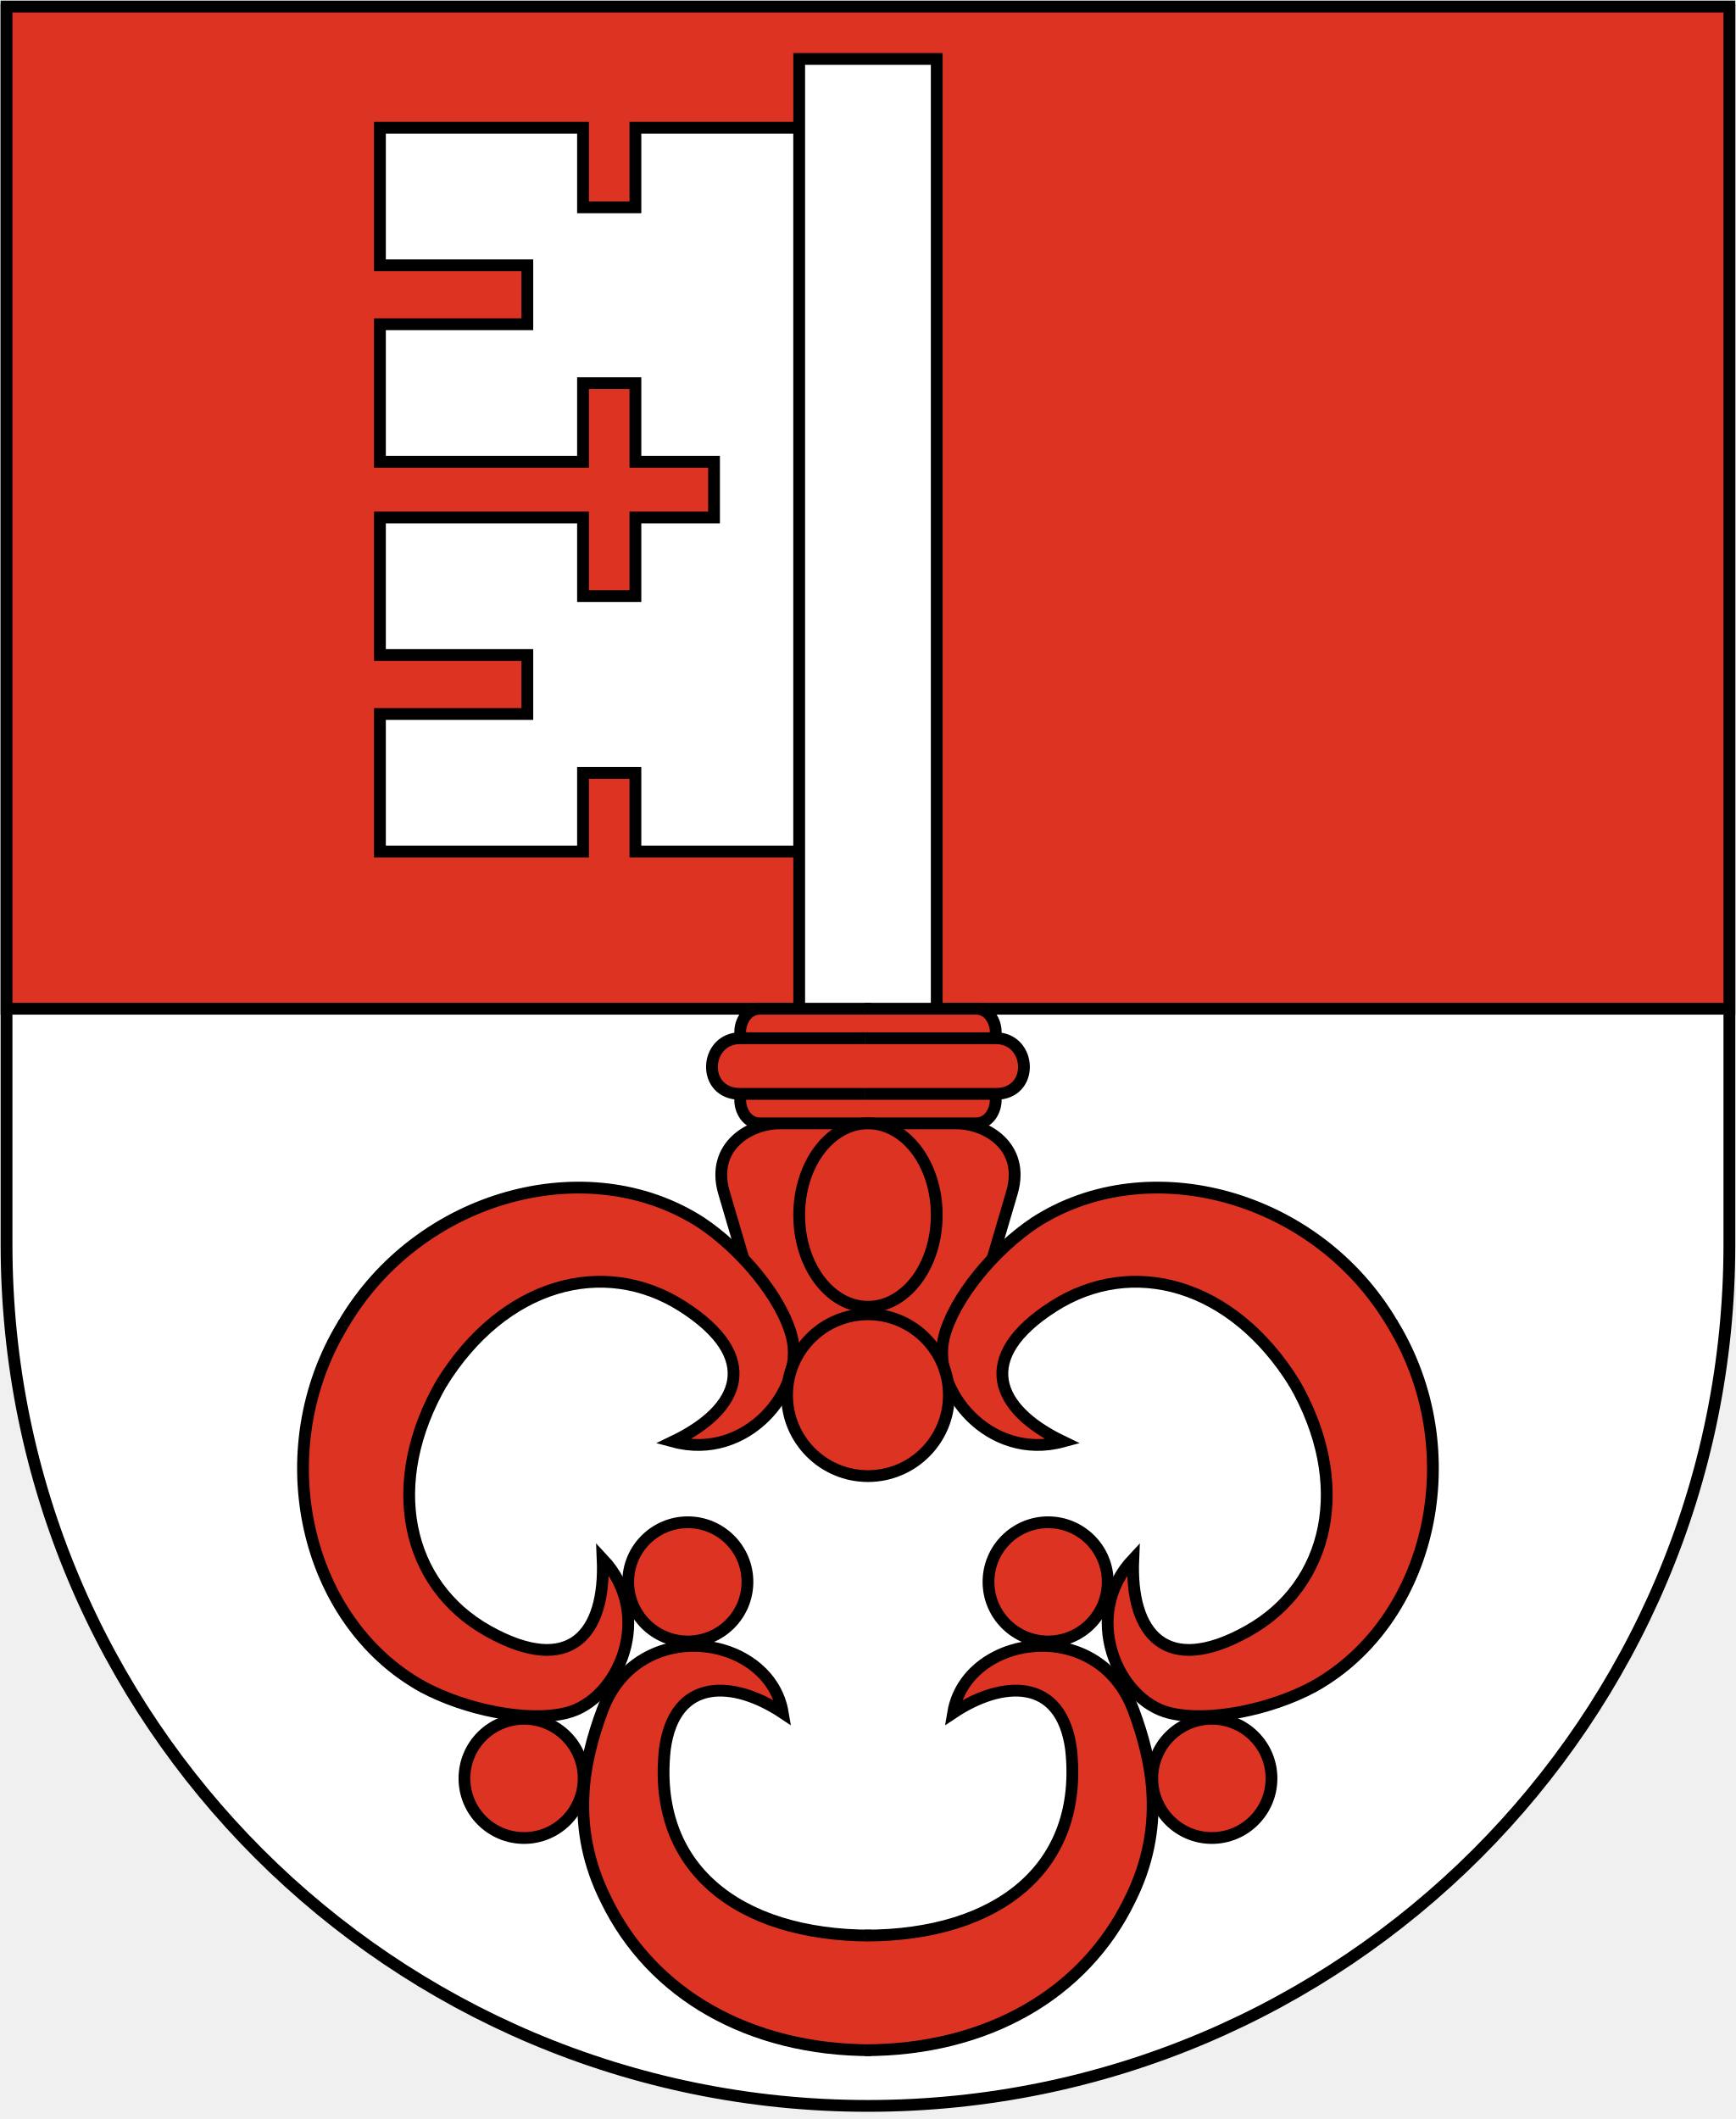
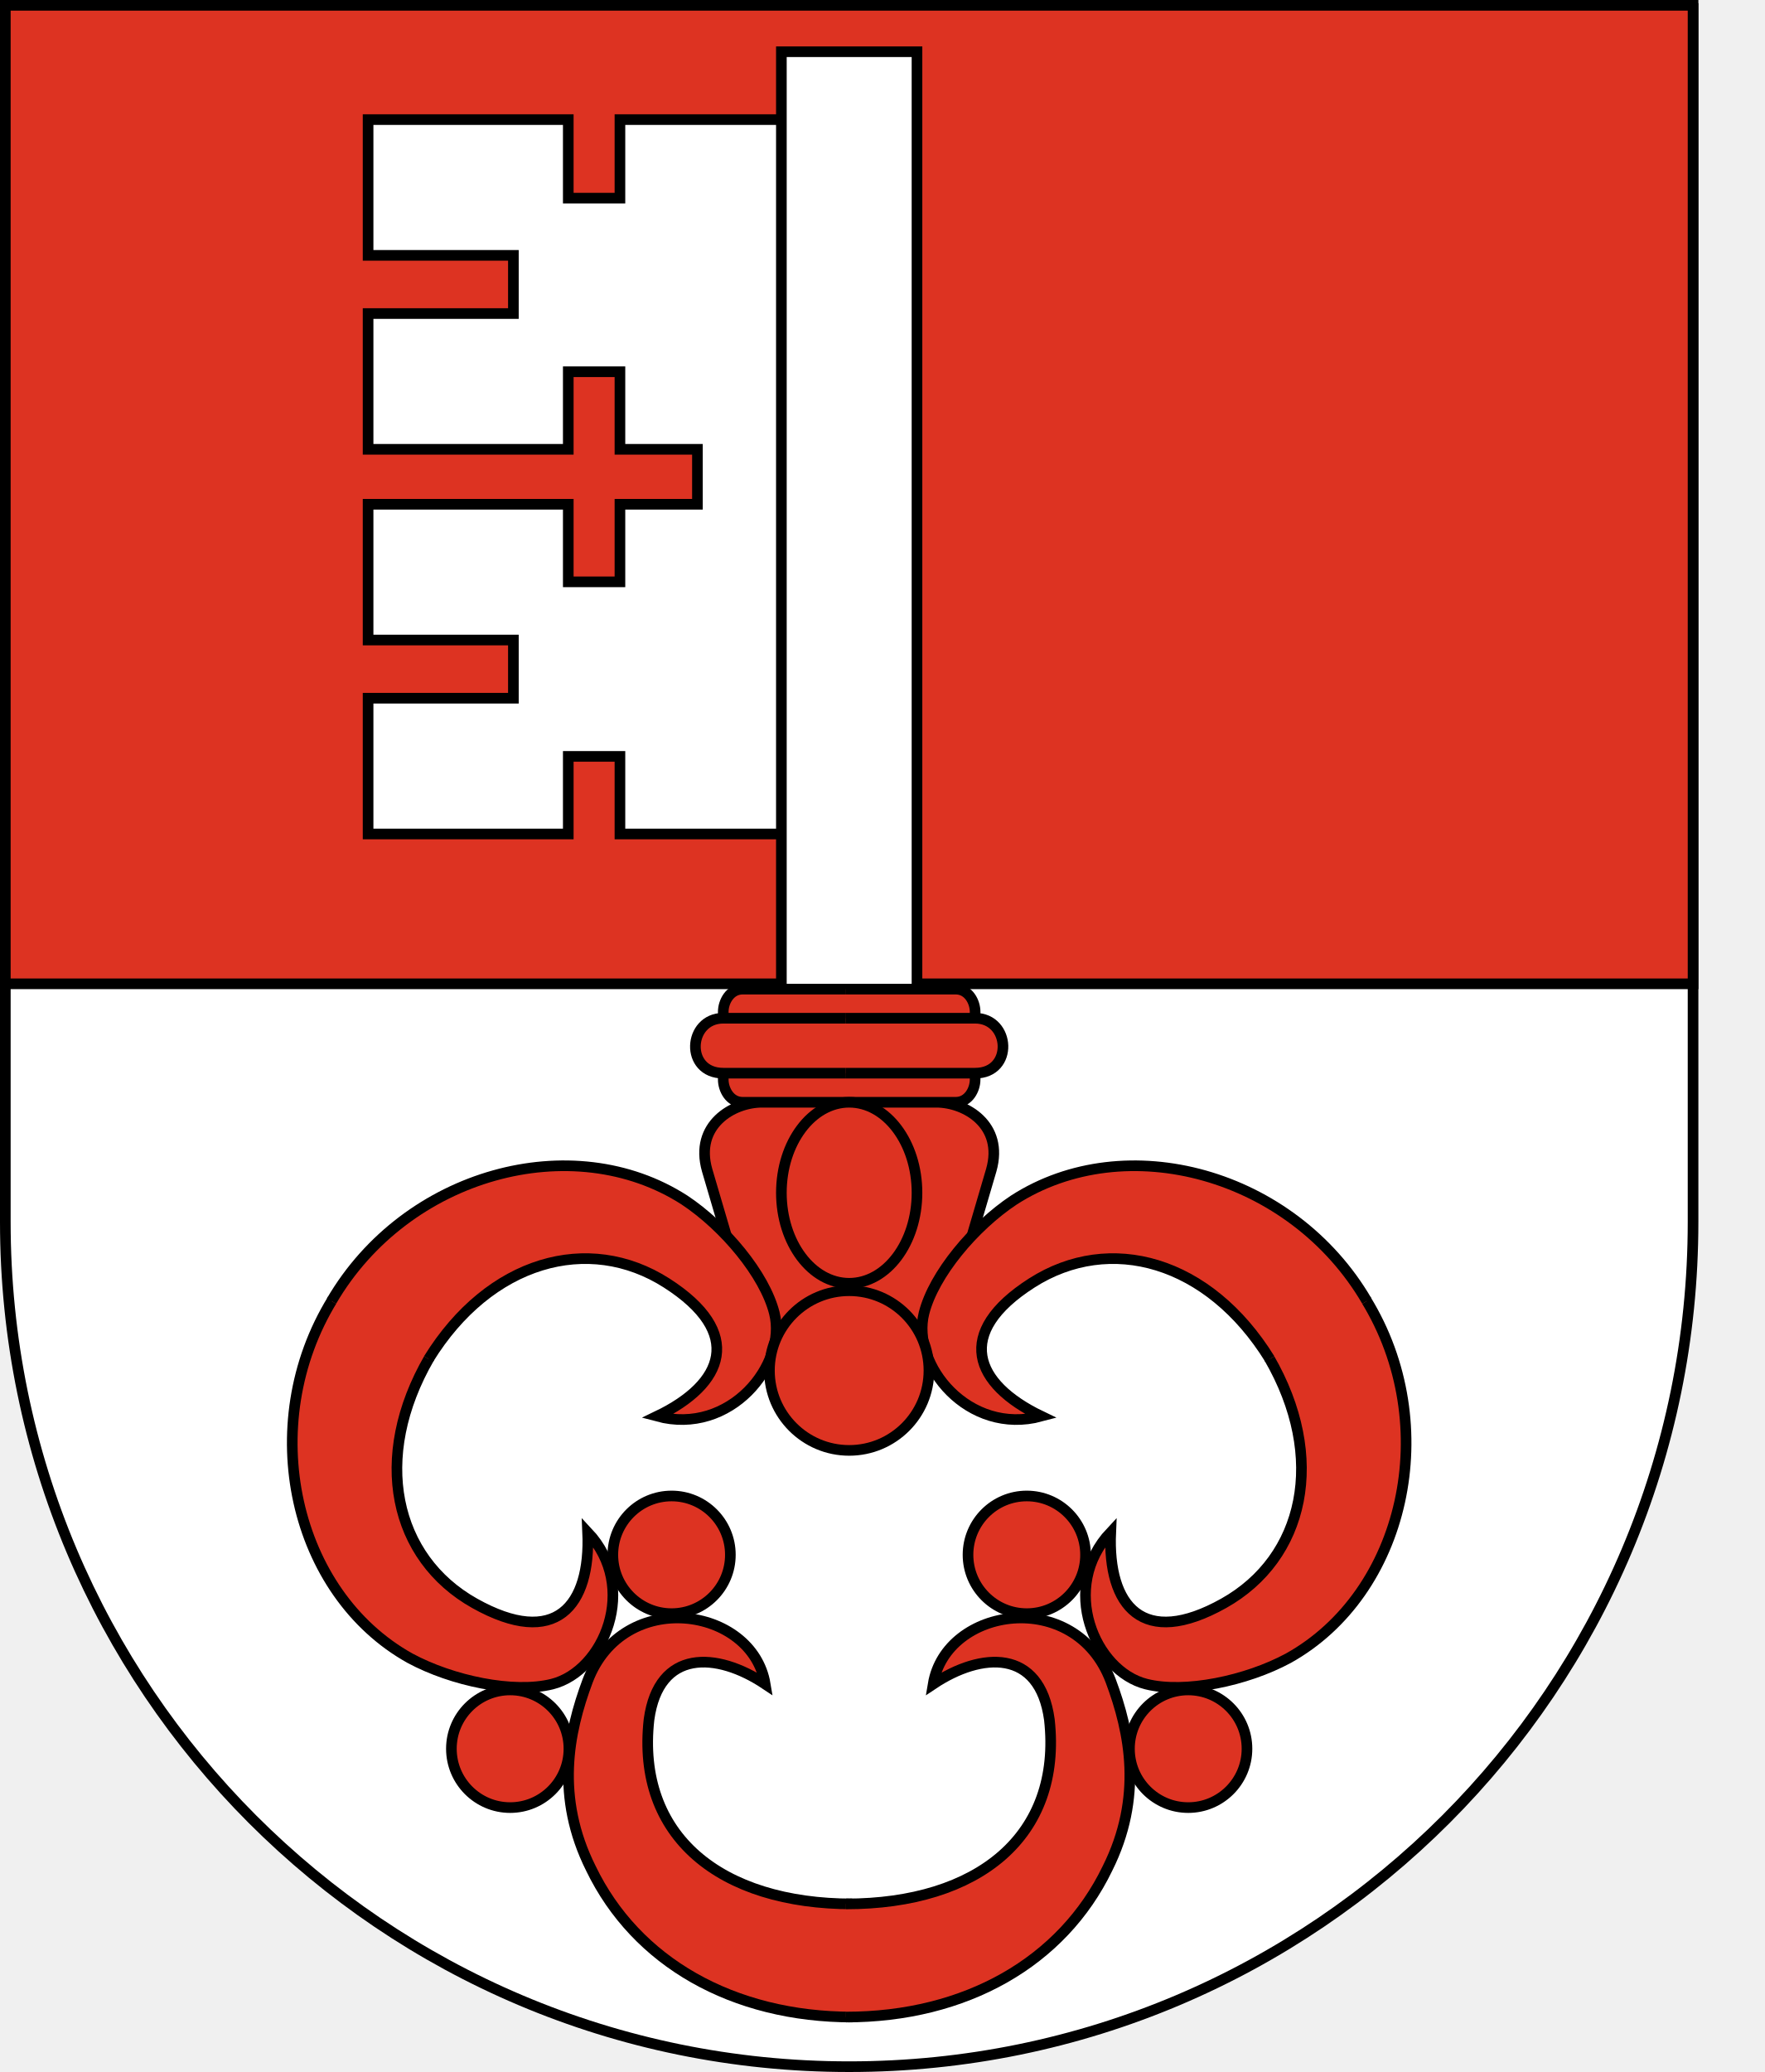
- <svg xmlns="http://www.w3.org/2000/svg" xmlns:xlink="http://www.w3.org/1999/xlink" height="647" width="530">
-   <g stroke="#000" stroke-width="3.6" fill="#d32">
-     <path d="M2 3v377a263 263 0 0 0 526 0V3z" fill="#fff" />
-     <path d="M528 2H2v306h526z" />
-     <path d="M286 324V18h-42v306m0-285h-50v24.3h-16V39h-62v42h45v18h-45v42h62v-24h16v24h24v17h-24v24h-16v-24h-62v42h45v18h-45v42h62v-24h16v24h50" fill="#fff" />
-     <use xlink:href="#a" transform="matrix(-1 0 0 1 530 0)" />
-     <g id="a">
-       <path id="b" d="M395 422c18 31 11 62-14 76s-36 1-35-22c-16 17-5 43 11 47 12 3 31-1 44-8 36-20 48-72 24-111" />
-       <path d="M264 343h34c4 0 6-4 6-7v-21c0-3-2-7-6-7h-34m0 318c37 0 67-17 81-46 11-22 7-42 1-58-11-29-51-23-55 1 15-10 33-11 36 11 4 36-22 57-63 57m1-248h27c9 0 21 7 17 21l-15 51h-29" />
-       <use xlink:href="#b" transform="matrix(.472 -.882 -.882 -.472 581 970)" />
-       <path d="M264 334h40c12 0 11-17 0-17h-40" />
-       <circle cy="483" cx="320" r="18.2" />
-       <circle cy="543" cx="370" r="18.2" />
+ <svg xmlns="http://www.w3.org/2000/svg" width="460" height="540" viewBox="0 0 460 540">
+   <g fill="none" stroke="#000">
+     <path fill="#FFF" stroke-width="2.772" d="M1.386,2.228 L1.386,318.44 C1.386,440.039 99.87,538.614 221.356,538.614 C342.842,538.614 441.327,440.039 441.327,318.44 L441.327,2.228 L1.386,2.228 Z" />
+     <path fill="#D32" stroke-width="2.772" d="M441.327,1.386 L1.386,1.386 L1.386,256.399 L441.327,256.399 L441.327,1.386 Z" />
+     <path fill="#FFF" stroke-width="2.772" d="M239.031,271.264 L239.031,13.479 L203.681,13.479 L203.681,271.264 M203.681,31.17 L161.598,31.17 L161.598,51.641 L148.132,51.641 L148.132,31.17 L95.949,31.17 L95.949,66.552 L133.824,66.552 L133.824,81.716 L95.949,81.716 L95.949,117.098 L148.132,117.098 L148.132,96.88 L161.598,96.88 L161.598,117.098 L181.798,117.098 L181.798,131.42 L161.598,131.42 L161.598,151.638 L148.132,151.638 L148.132,131.42 L95.949,131.42 L95.949,166.802 L133.824,166.802 L133.824,181.966 L95.949,181.966 L95.949,217.348 L148.132,217.348 L148.132,197.129 L161.598,197.129 L161.598,217.348 L203.681,217.348" />
+     <g fill="#D32" transform="matrix(-1 0 0 1 222.198 257.785)">
+       <path stroke-width="2.772" d="M110.257,96.037 C125.407,122.153 119.516,148.268 98.474,160.062 C77.433,171.856 68.174,160.905 69.016,141.529 C55.549,155.85 64.808,177.754 78.274,181.123 C88.374,183.651 104.366,180.281 115.307,174.384 C145.607,157.535 155.707,113.729 135.507,80.874" />
+       <path stroke-width="2.772" d="M0,29.485 L28.616,29.485 C31.983,29.485 33.666,26.115 33.666,23.588 L33.666,5.897 C33.666,3.37 31.983,0 28.616,0 L0,0 M0,267.894 C31.141,267.894 56.391,253.573 68.174,229.142 C77.433,210.608 74.066,193.76 69.016,180.281 C59.758,155.85 26.091,160.905 22.725,181.123 C35.35,172.699 50.5,171.856 53.025,190.39 C56.391,220.718 34.508,238.409 0,238.409 M0.842,29.485 L23.566,29.485 C31.141,29.485 41.241,35.382 37.875,47.176 L25.25,90.14 L0.842,90.14" />
+       <path stroke-width="2.773" d="M47.992,15.169 C63.147,41.294 57.253,67.419 36.204,79.217 C15.155,91.015 5.894,80.06 6.736,60.677 C-6.736,75.003 2.526,96.914 15.997,100.285 C26.101,102.813 42.098,99.442 53.043,93.543 C83.354,76.689 93.457,32.867 73.25,0" transform="scale(1 -1) rotate(61.847 172.362 11.545)" />
+       <path stroke-width="2.772" d="M0,21.903 L33.666,21.903 C43.766,21.903 42.925,7.582 33.666,7.582 L0,7.582" />
+       <ellipse cx="47.133" cy="147.426" stroke-width="2.772" rx="15.318" ry="15.332" />
+       <ellipse cx="89.216" cy="197.972" stroke-width="2.772" rx="15.318" ry="15.332" />
    </g>
-     <ellipse cy="371" cx="265" rx="21" ry="28" />
-     <circle cy="426" cx="265" r="24.7" />
+     <g fill="#D32" transform="translate(220.515 257.785)">
+       <path stroke-width="2.772" d="M110.257,96.037 C125.407,122.153 119.516,148.268 98.474,160.062 C77.433,171.856 68.174,160.905 69.016,141.529 C55.549,155.85 64.808,177.754 78.274,181.123 C88.374,183.651 104.366,180.281 115.307,174.384 C145.607,157.535 155.707,113.729 135.507,80.874" />
+       <path stroke-width="2.772" d="M0,29.485 L28.616,29.485 C31.983,29.485 33.666,26.115 33.666,23.588 L33.666,5.897 C33.666,3.37 31.983,0 28.616,0 L0,0 M0,267.894 C31.141,267.894 56.391,253.573 68.174,229.142 C77.433,210.608 74.066,193.76 69.016,180.281 C59.758,155.85 26.091,160.905 22.725,181.123 C35.35,172.699 50.5,171.856 53.025,190.39 C56.391,220.718 34.508,238.409 0,238.409 M0.842,29.485 L23.566,29.485 C31.141,29.485 41.241,35.382 37.875,47.176 L25.25,90.14 L0.842,90.14" />
+       <path stroke-width="2.773" d="M47.992,15.169 C63.147,41.294 57.253,67.419 36.204,79.217 C15.155,91.015 5.894,80.06 6.736,60.677 C-6.736,75.003 2.526,96.914 15.997,100.285 C26.101,102.813 42.098,99.442 53.043,93.543 C83.354,76.689 93.457,32.867 73.25,0" transform="scale(1 -1) rotate(61.847 172.362 11.545)" />
+       <path stroke-width="2.772" d="M0,21.903 L33.666,21.903 C43.766,21.903 42.925,7.582 33.666,7.582 L0,7.582" />
+       <ellipse cx="47.133" cy="147.426" stroke-width="2.772" rx="15.318" ry="15.332" />
+       <ellipse cx="89.216" cy="197.972" stroke-width="2.772" rx="15.318" ry="15.332" />
+     </g>
+     <ellipse cx="221.356" cy="310.858" fill="#D32" stroke-width="2.772" rx="17.675" ry="23.588" />
+     <ellipse cx="221.356" cy="357.192" fill="#D32" stroke-width="2.772" rx="20.789" ry="20.808" />
  </g>
</svg>
